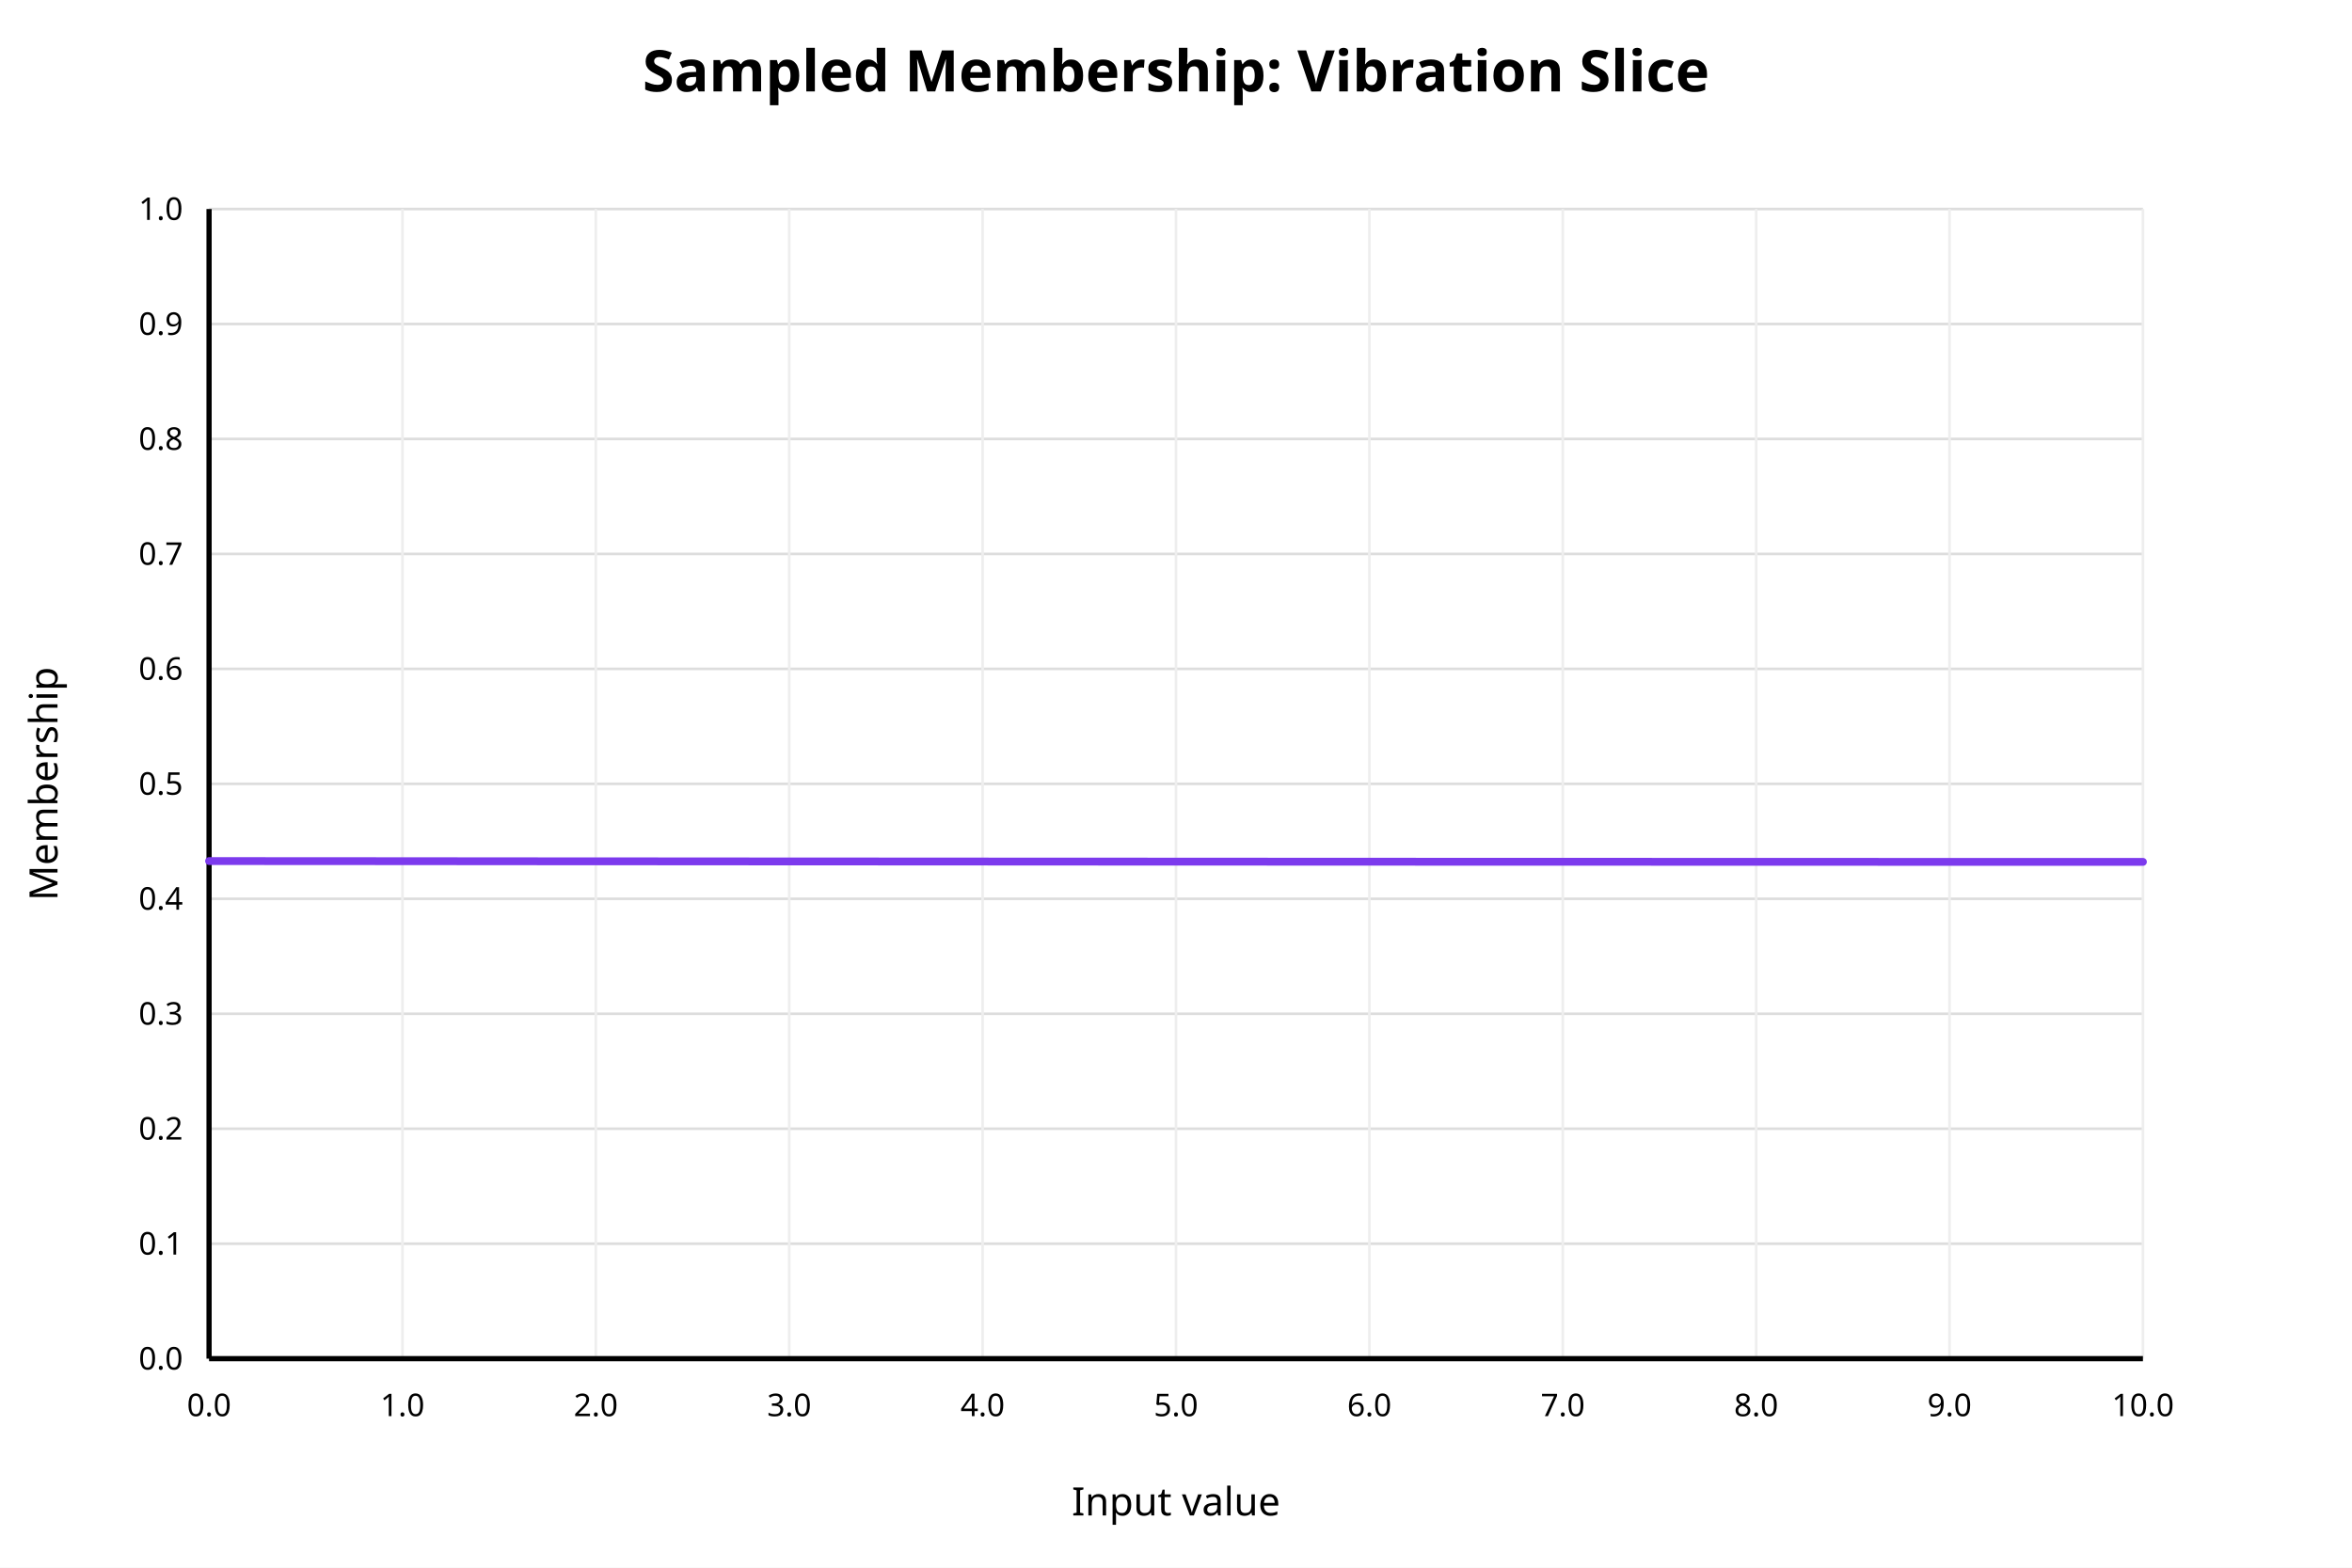
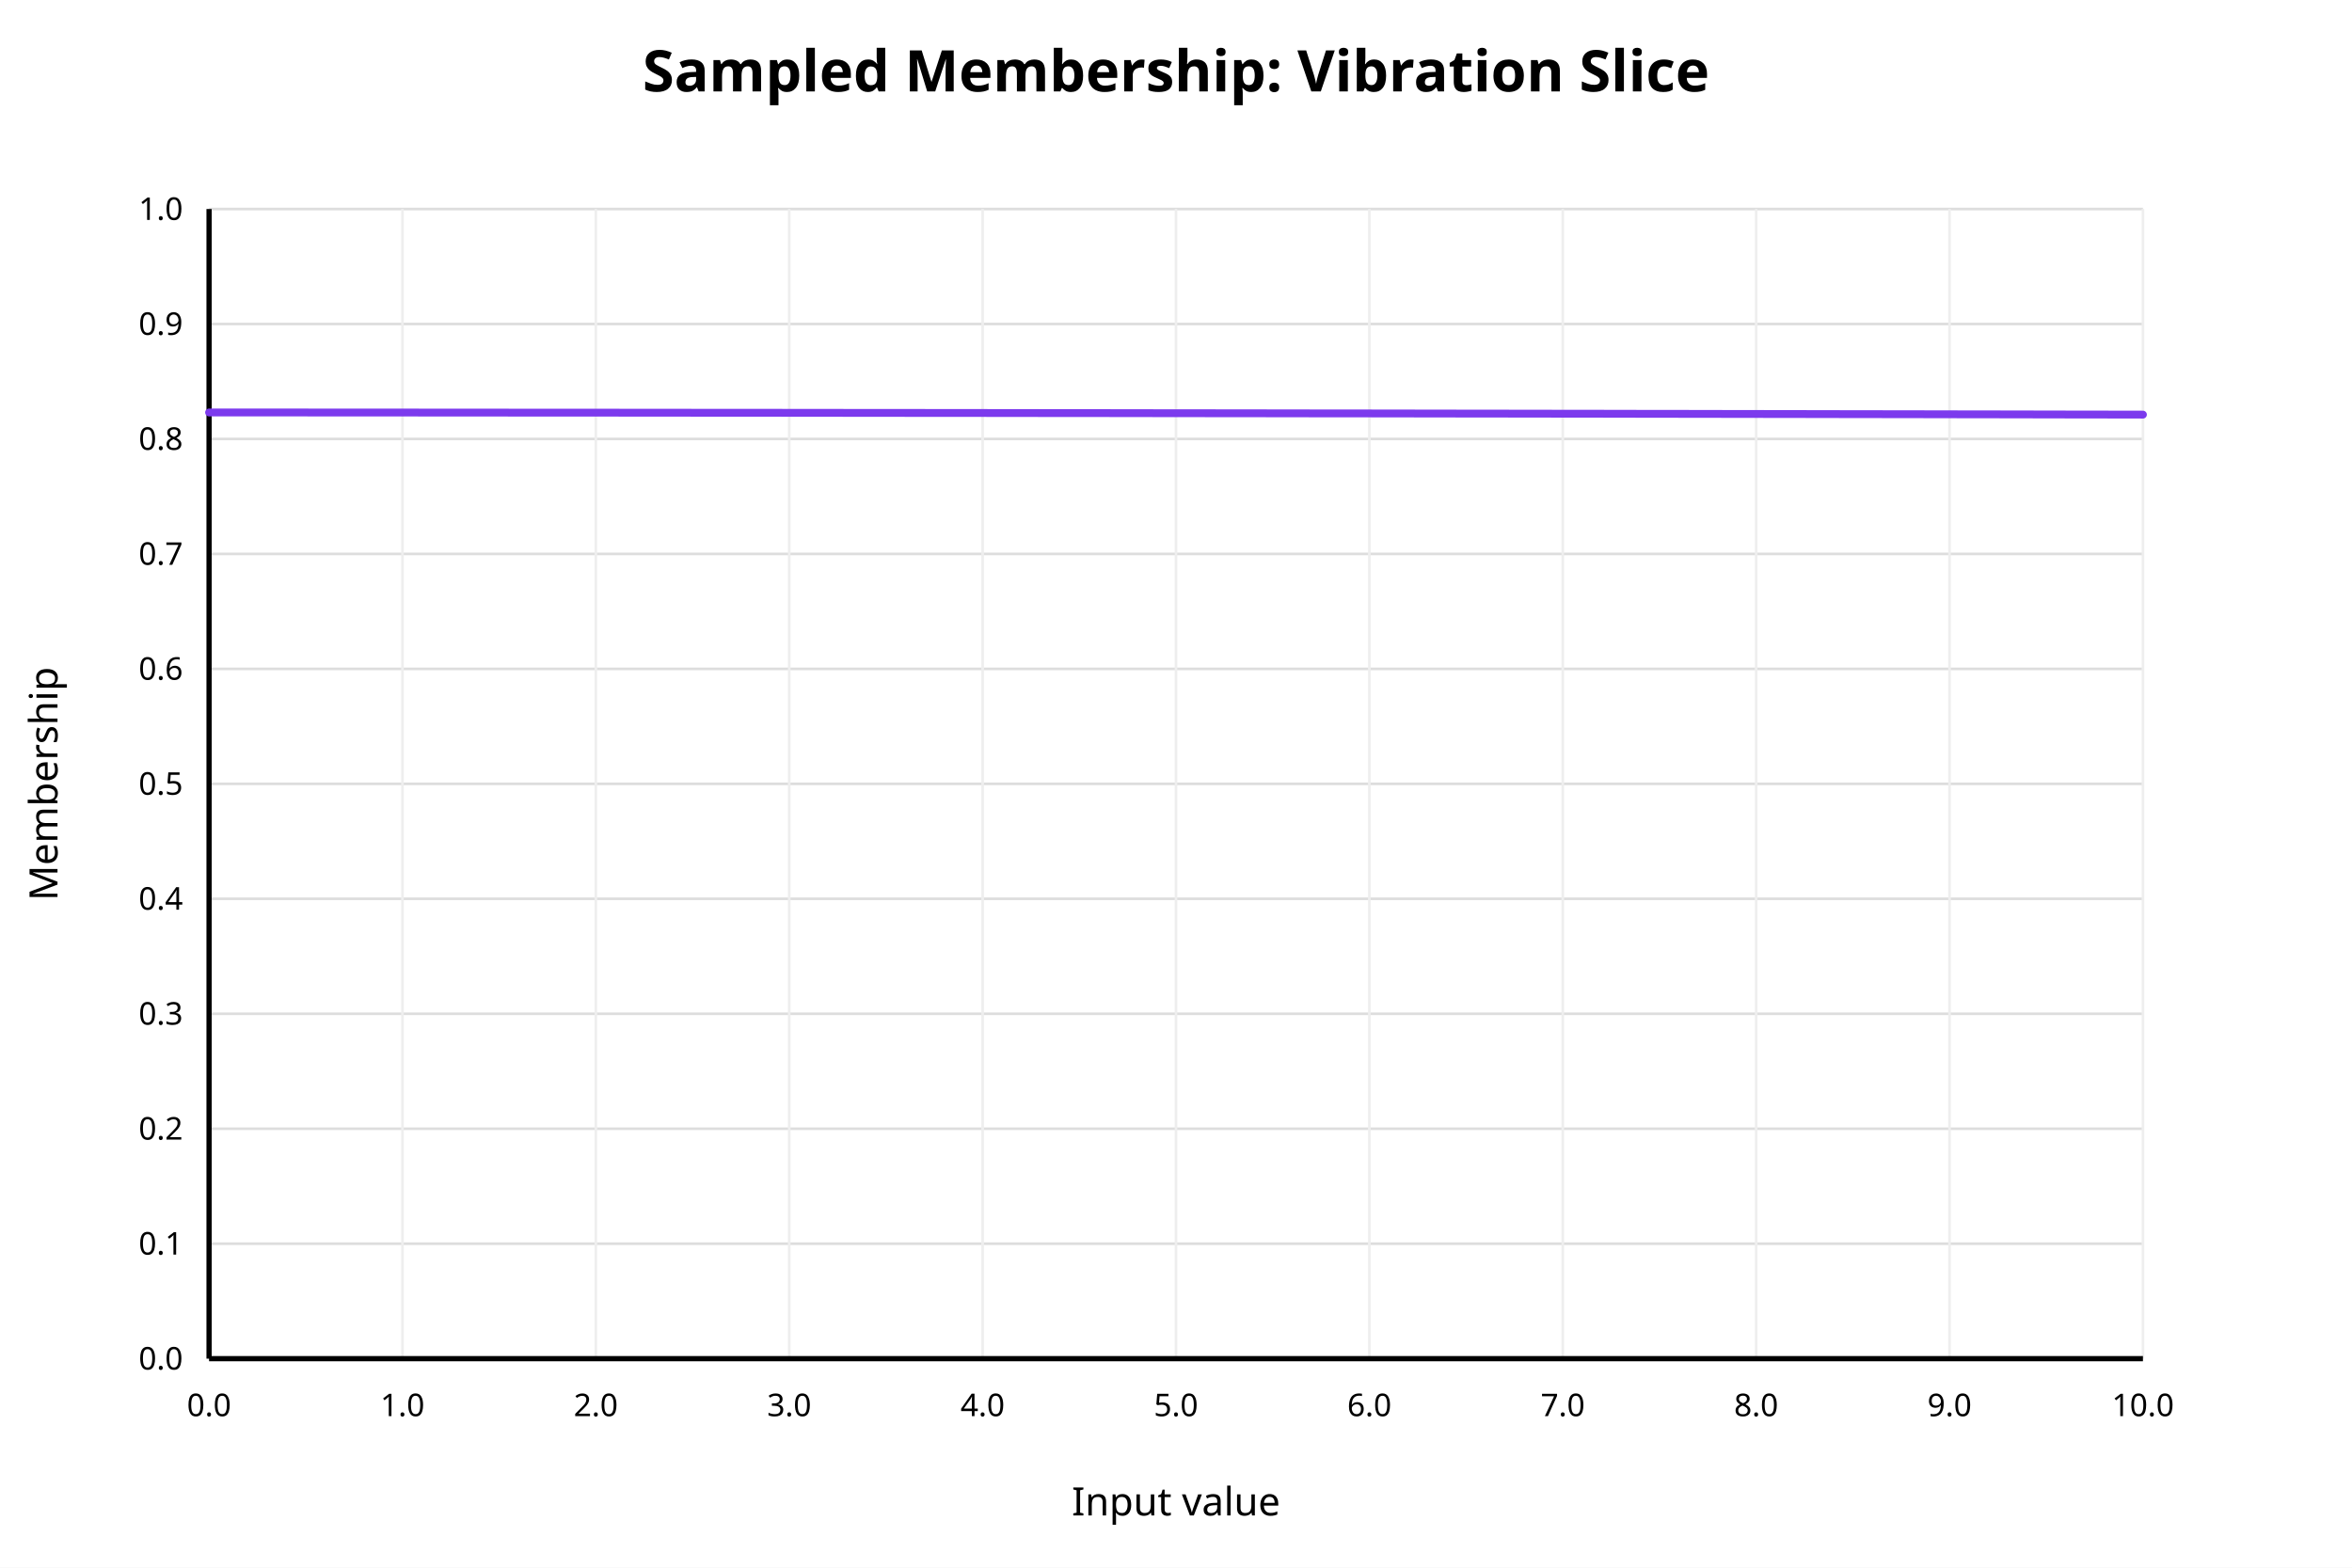
<svg xmlns="http://www.w3.org/2000/svg" width="900" height="600" viewBox="0 0 900 600">
  <rect x="0" y="0" width="900" height="600" fill="white" />
  <text x="450" y="35" text-anchor="middle" font-family="sans-serif" font-size="22" font-weight="bold" fill="black">Sampled Membership: Vibration Slice</text>
  <line x1="80" y1="520.00" x2="820" y2="520.00" stroke="#dddddd" stroke-width="1" />
  <text x="70" y="520.00" text-anchor="end" dominant-baseline="middle" font-family="sans-serif" font-size="12" fill="black">0.0</text>
  <line x1="80" y1="476.00" x2="820" y2="476.00" stroke="#dddddd" stroke-width="1" />
  <text x="70" y="476.00" text-anchor="end" dominant-baseline="middle" font-family="sans-serif" font-size="12" fill="black">0.1</text>
  <line x1="80" y1="432.00" x2="820" y2="432.00" stroke="#dddddd" stroke-width="1" />
  <text x="70" y="432.00" text-anchor="end" dominant-baseline="middle" font-family="sans-serif" font-size="12" fill="black">0.2</text>
  <line x1="80" y1="388.00" x2="820" y2="388.00" stroke="#dddddd" stroke-width="1" />
  <text x="70" y="388.00" text-anchor="end" dominant-baseline="middle" font-family="sans-serif" font-size="12" fill="black">0.3</text>
  <line x1="80" y1="344.00" x2="820" y2="344.00" stroke="#dddddd" stroke-width="1" />
  <text x="70" y="344.00" text-anchor="end" dominant-baseline="middle" font-family="sans-serif" font-size="12" fill="black">0.4</text>
  <line x1="80" y1="300.00" x2="820" y2="300.00" stroke="#dddddd" stroke-width="1" />
  <text x="70" y="300.00" text-anchor="end" dominant-baseline="middle" font-family="sans-serif" font-size="12" fill="black">0.5</text>
  <line x1="80" y1="256.00" x2="820" y2="256.00" stroke="#dddddd" stroke-width="1" />
  <text x="70" y="256.00" text-anchor="end" dominant-baseline="middle" font-family="sans-serif" font-size="12" fill="black">0.6</text>
  <line x1="80" y1="212.00" x2="820" y2="212.00" stroke="#dddddd" stroke-width="1" />
  <text x="70" y="212.00" text-anchor="end" dominant-baseline="middle" font-family="sans-serif" font-size="12" fill="black">0.7</text>
  <line x1="80" y1="168.00" x2="820" y2="168.00" stroke="#dddddd" stroke-width="1" />
  <text x="70" y="168.00" text-anchor="end" dominant-baseline="middle" font-family="sans-serif" font-size="12" fill="black">0.8</text>
  <line x1="80" y1="124.00" x2="820" y2="124.00" stroke="#dddddd" stroke-width="1" />
  <text x="70" y="124.00" text-anchor="end" dominant-baseline="middle" font-family="sans-serif" font-size="12" fill="black">0.9</text>
  <line x1="80" y1="80.00" x2="820" y2="80.00" stroke="#dddddd" stroke-width="1" />
  <text x="70" y="80.00" text-anchor="end" dominant-baseline="middle" font-family="sans-serif" font-size="12" fill="black">1.0</text>
  <line x1="80.00" y1="80" x2="80.00" y2="520" stroke="#eeeeee" stroke-width="1" />
  <text x="80.00" y="542" text-anchor="middle" font-family="sans-serif" font-size="12" fill="black">0.0</text>
  <line x1="154.00" y1="80" x2="154.00" y2="520" stroke="#eeeeee" stroke-width="1" />
  <text x="154.00" y="542" text-anchor="middle" font-family="sans-serif" font-size="12" fill="black">1.0</text>
  <line x1="228.00" y1="80" x2="228.00" y2="520" stroke="#eeeeee" stroke-width="1" />
  <text x="228.00" y="542" text-anchor="middle" font-family="sans-serif" font-size="12" fill="black">2.0</text>
  <line x1="302.00" y1="80" x2="302.00" y2="520" stroke="#eeeeee" stroke-width="1" />
  <text x="302.00" y="542" text-anchor="middle" font-family="sans-serif" font-size="12" fill="black">3.0</text>
  <line x1="376.00" y1="80" x2="376.00" y2="520" stroke="#eeeeee" stroke-width="1" />
  <text x="376.00" y="542" text-anchor="middle" font-family="sans-serif" font-size="12" fill="black">4.0</text>
  <line x1="450.00" y1="80" x2="450.00" y2="520" stroke="#eeeeee" stroke-width="1" />
  <text x="450.00" y="542" text-anchor="middle" font-family="sans-serif" font-size="12" fill="black">5.0</text>
  <line x1="524.00" y1="80" x2="524.00" y2="520" stroke="#eeeeee" stroke-width="1" />
  <text x="524.00" y="542" text-anchor="middle" font-family="sans-serif" font-size="12" fill="black">6.0</text>
  <line x1="598.00" y1="80" x2="598.00" y2="520" stroke="#eeeeee" stroke-width="1" />
  <text x="598.00" y="542" text-anchor="middle" font-family="sans-serif" font-size="12" fill="black">7.0</text>
  <line x1="672.00" y1="80" x2="672.00" y2="520" stroke="#eeeeee" stroke-width="1" />
  <text x="672.00" y="542" text-anchor="middle" font-family="sans-serif" font-size="12" fill="black">8.0</text>
  <line x1="746.00" y1="80" x2="746.00" y2="520" stroke="#eeeeee" stroke-width="1" />
  <text x="746.00" y="542" text-anchor="middle" font-family="sans-serif" font-size="12" fill="black">9.0</text>
  <line x1="820.00" y1="80" x2="820.00" y2="520" stroke="#eeeeee" stroke-width="1" />
  <text x="820.00" y="542" text-anchor="middle" font-family="sans-serif" font-size="12" fill="black">10.0</text>
  <line x1="80" y1="520" x2="820" y2="520" stroke="black" stroke-width="2" />
  <line x1="80" y1="80" x2="80" y2="520" stroke="black" stroke-width="2" />
  <text x="450" y="580" text-anchor="middle" font-family="sans-serif" font-size="15" fill="black">Input value</text>
  <text x="22" y="300" text-anchor="middle" font-family="sans-serif" font-size="15" fill="black" transform="rotate(-90 22 300)">Membership</text>
-   <polyline fill="none" stroke="#7c3aed" stroke-width="3" stroke-linejoin="round" stroke-linecap="round" points="80.00,329.55 83.70,329.55 87.40,329.55 91.10,329.56 94.80,329.56 98.50,329.56 102.20,329.57 105.90,329.57 109.60,329.57 113.30,329.57 117.00,329.58 120.70,329.58 124.40,329.58 128.10,329.58 131.80,329.59 135.50,329.59 139.20,329.59 142.90,329.59 146.60,329.60 150.30,329.60 154.00,329.60 157.70,329.60 161.40,329.61 165.10,329.61 168.80,329.61 172.50,329.61 176.20,329.62 179.90,329.62 183.60,329.62 187.30,329.62 191.00,329.63 194.70,329.63 198.40,329.63 202.10,329.63 205.80,329.64 209.50,329.64 213.20,329.64 216.90,329.64 220.60,329.65 224.30,329.65 228.00,329.65 231.70,329.65 235.40,329.66 239.10,329.66 242.80,329.66 246.50,329.66 250.20,329.66 253.90,329.67 257.60,329.67 261.30,329.67 265.00,329.67 268.70,329.68 272.40,329.68 276.10,329.68 279.80,329.68 283.50,329.68 287.20,329.69 290.90,329.69 294.60,329.69 298.30,329.69 302.00,329.70 305.70,329.70 309.40,329.70 313.10,329.70 316.80,329.70 320.50,329.71 324.20,329.71 327.90,329.71 331.60,329.71 335.30,329.71 339.00,329.72 342.70,329.72 346.40,329.72 350.10,329.72 353.80,329.72 357.50,329.73 361.20,329.73 364.90,329.73 368.60,329.73 372.30,329.73 376.00,329.73 379.70,329.74 383.40,329.74 387.10,329.74 390.80,329.74 394.50,329.74 398.20,329.75 401.90,329.75 405.60,329.75 409.30,329.75 413.00,329.75 416.70,329.75 420.40,329.76 424.10,329.76 427.80,329.76 431.50,329.76 435.20,329.76 438.90,329.76 442.60,329.77 446.30,329.77 450.00,329.77 453.70,329.77 457.40,329.77 461.10,329.77 464.80,329.78 468.50,329.78 472.20,329.78 475.90,329.78 479.60,329.78 483.30,329.78 487.00,329.79 490.70,329.79 494.40,329.79 498.10,329.79 501.80,329.79 505.50,329.79 509.20,329.79 512.90,329.80 516.60,329.80 520.30,329.80 524.00,329.80 527.70,329.80 531.40,329.80 535.10,329.80 538.80,329.80 542.50,329.81 546.20,329.81 549.90,329.81 553.60,329.81 557.30,329.81 561.00,329.81 564.70,329.81 568.40,329.82 572.10,329.82 575.80,329.82 579.50,329.82 583.20,329.82 586.90,329.82 590.60,329.82 594.30,329.82 598.00,329.82 601.70,329.83 605.40,329.83 609.10,329.83 612.80,329.83 616.50,329.83 620.20,329.83 623.90,329.83 627.60,329.83 631.30,329.83 635.00,329.84 638.70,329.84 642.40,329.84 646.10,329.84 649.80,329.84 653.50,329.84 657.20,329.84 660.90,329.84 664.60,329.84 668.30,329.84 672.00,329.84 675.70,329.85 679.40,329.85 683.10,329.85 686.80,329.85 690.50,329.85 694.20,329.85 697.90,329.85 701.60,329.85 705.30,329.85 709.00,329.85 712.70,329.85 716.40,329.85 720.10,329.86 723.80,329.86 727.50,329.86 731.20,329.86 734.90,329.86 738.60,329.86 742.30,329.86 746.00,329.86 749.70,329.86 753.40,329.86 757.10,329.86 760.80,329.86 764.50,329.86 768.20,329.86 771.90,329.86 775.60,329.86 779.30,329.87 783.00,329.87 786.70,329.87 790.40,329.87 794.10,329.87 797.80,329.87 801.50,329.87 805.20,329.87 808.90,329.87 812.60,329.87 816.30,329.87 820.00,329.87" />
+   <polyline fill="none" stroke="#7c3aed" stroke-width="3" stroke-linejoin="round" stroke-linecap="round" points="80.00,157.86 83.70,157.86 87.40,157.86 91.10,157.86 94.80,157.86 98.50,157.87 102.20,157.87 105.90,157.87 109.60,157.87 113.30,157.87 117.00,157.87 120.70,157.88 124.40,157.88 128.10,157.88 131.80,157.88 135.50,157.88 139.20,157.88 142.90,157.89 146.60,157.89 150.30,157.89 154.00,157.89 157.70,157.89 161.40,157.90 165.10,157.90 168.80,157.90 172.50,157.90 176.20,157.91 179.90,157.91 183.60,157.91 187.30,157.91 191.00,157.91 194.70,157.92 198.40,157.92 202.10,157.92 205.80,157.92 209.50,157.93 213.20,157.93 216.90,157.93 220.60,157.93 224.30,157.94 228.00,157.94 231.70,157.94 235.40,157.94 239.10,157.95 242.80,157.95 246.50,157.95 250.20,157.95 253.90,157.96 257.60,157.96 261.30,157.96 265.00,157.97 268.70,157.97 272.40,157.97 276.10,157.97 279.80,157.98 283.50,157.98 287.20,157.98 290.90,157.99 294.60,157.99 298.30,157.99 302.00,158.00 305.70,158.00 309.40,158.00 313.10,158.01 316.80,158.01 320.50,158.01 324.20,158.02 327.90,158.02 331.60,158.02 335.30,158.03 339.00,158.03 342.70,158.03 346.40,158.04 350.10,158.04 353.80,158.04 357.50,158.05 361.20,158.05 364.90,158.05 368.60,158.06 372.30,158.06 376.00,158.06 379.70,158.07 383.40,158.07 387.10,158.08 390.80,158.08 394.50,158.08 398.20,158.09 401.90,158.09 405.60,158.10 409.30,158.10 413.00,158.10 416.70,158.11 420.40,158.11 424.10,158.11 427.80,158.12 431.50,158.12 435.20,158.13 438.90,158.13 442.60,158.14 446.30,158.14 450.00,158.14 453.70,158.15 457.40,158.15 461.10,158.16 464.80,158.16 468.50,158.17 472.20,158.17 475.90,158.17 479.60,158.18 483.30,158.18 487.00,158.19 490.70,158.19 494.40,158.20 498.10,158.20 501.80,158.21 505.50,158.21 509.20,158.21 512.90,158.22 516.60,158.22 520.30,158.23 524.00,158.23 527.70,158.24 531.40,158.24 535.10,158.25 538.80,158.25 542.50,158.26 546.20,158.26 549.90,158.27 553.60,158.27 557.30,158.28 561.00,158.28 564.70,158.29 568.40,158.29 572.10,158.30 575.80,158.30 579.50,158.31 583.20,158.31 586.90,158.32 590.60,158.32 594.30,158.33 598.00,158.33 601.70,158.34 605.40,158.34 609.10,158.35 612.80,158.35 616.50,158.36 620.20,158.37 623.90,158.37 627.60,158.38 631.30,158.38 635.00,158.39 638.70,158.39 642.40,158.40 646.10,158.40 649.80,158.41 653.50,158.41 657.20,158.42 660.90,158.43 664.60,158.43 668.30,158.44 672.00,158.44 675.70,158.45 679.40,158.45 683.10,158.46 686.80,158.47 690.50,158.47 694.20,158.48 697.90,158.48 701.60,158.49 705.30,158.50 709.00,158.50 712.70,158.51 716.40,158.51 720.10,158.52 723.80,158.53 727.50,158.53 731.20,158.54 734.90,158.54 738.60,158.55 742.30,158.56 746.00,158.56 749.70,158.57 753.40,158.57 757.10,158.58 760.80,158.59 764.50,158.59 768.20,158.60 771.90,158.61 775.60,158.61 779.30,158.62 783.00,158.63 786.70,158.63 790.40,158.64 794.10,158.64 797.80,158.65 801.50,158.66 805.20,158.66 808.90,158.67 812.60,158.68 816.30,158.68 820.00,158.69" />
</svg>
